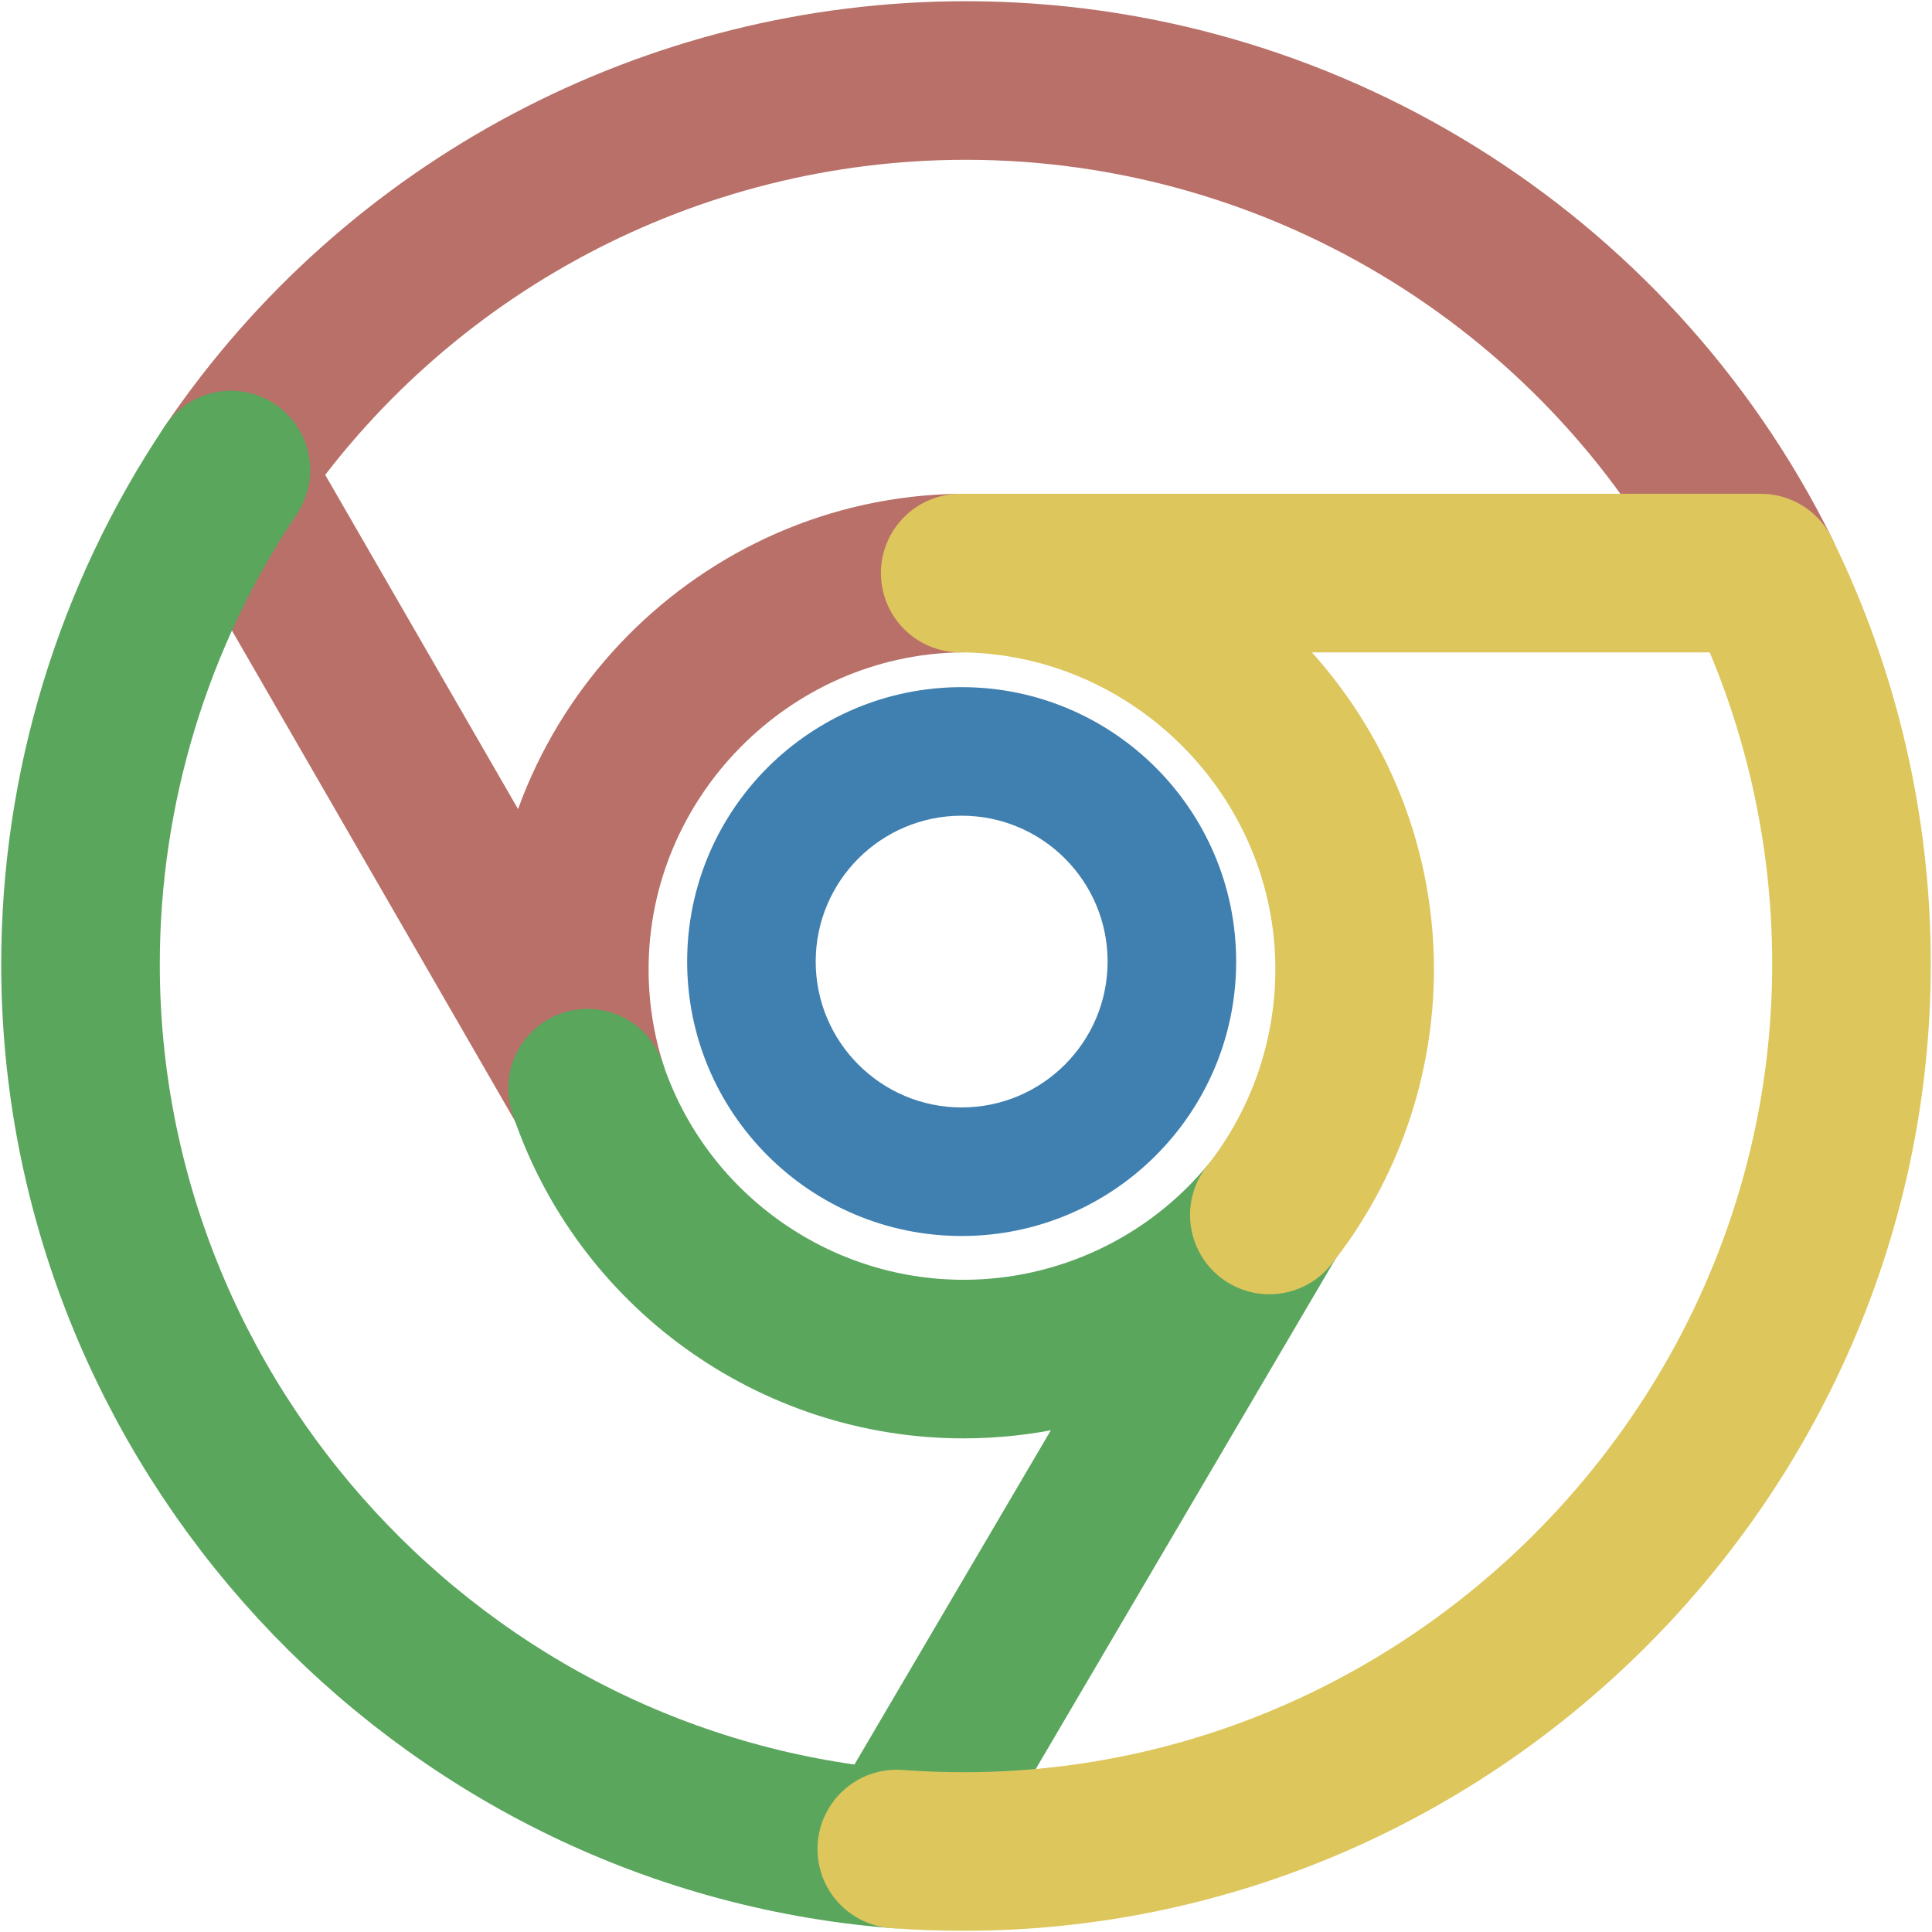
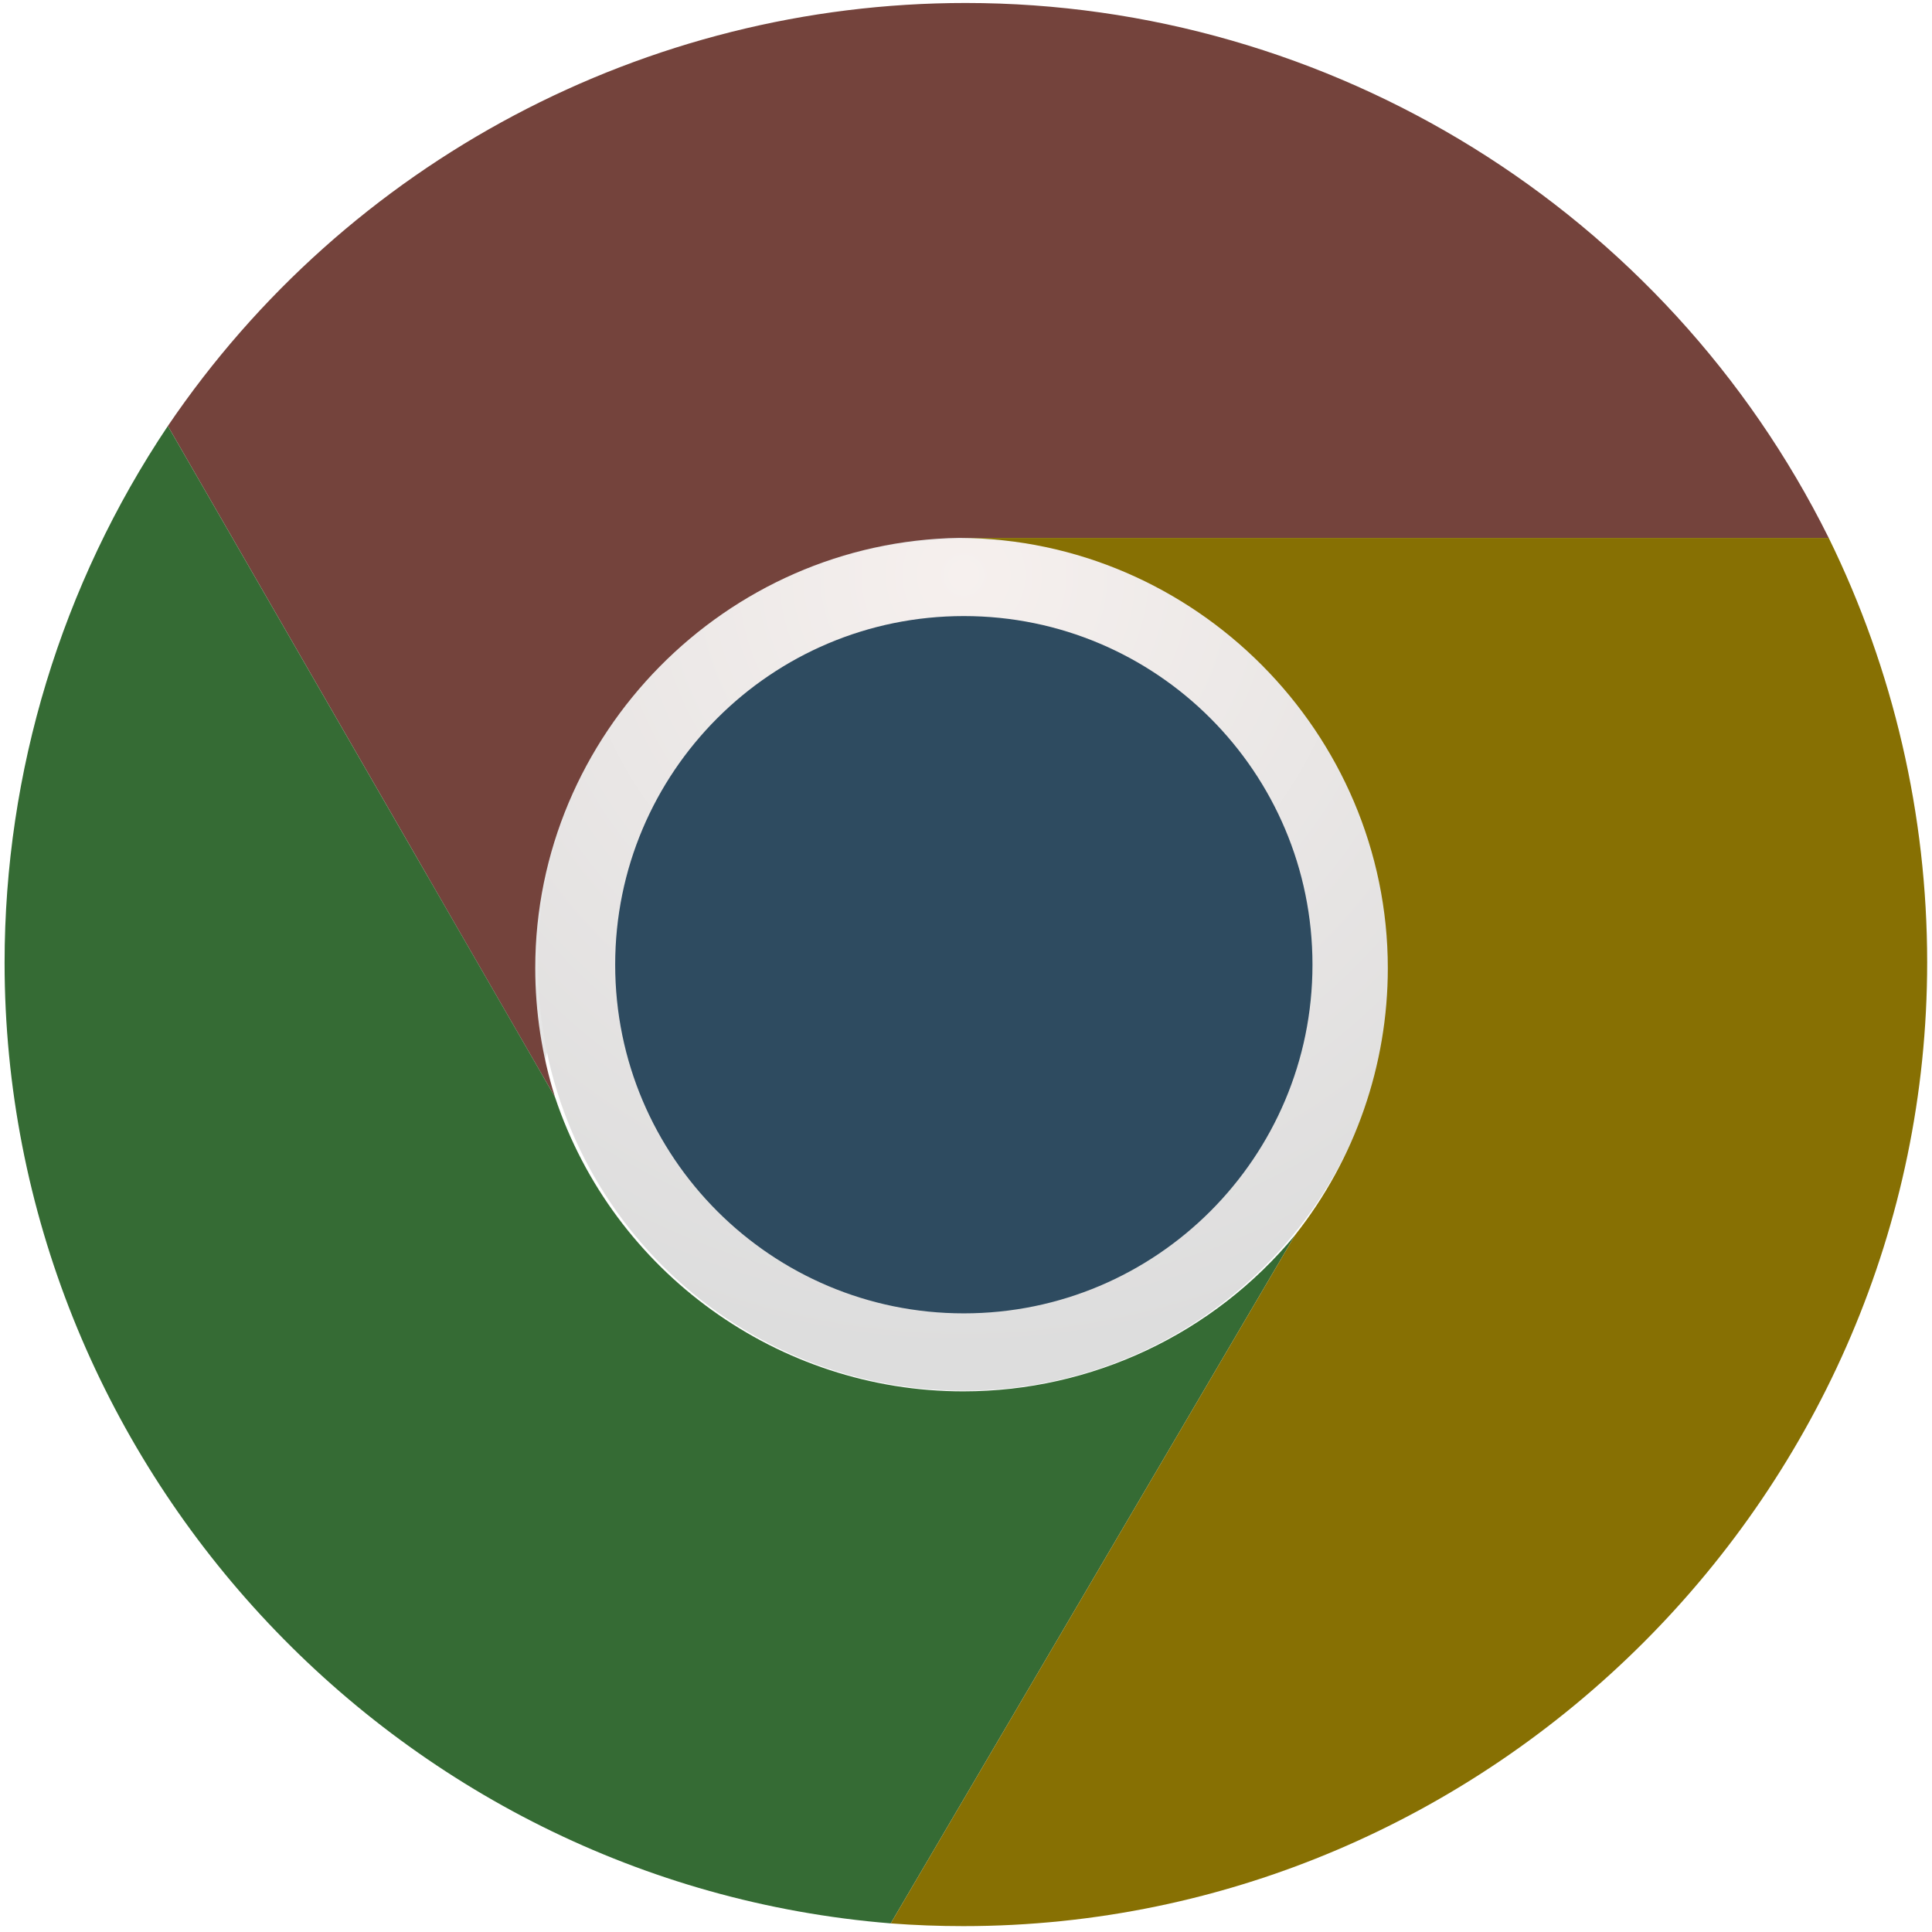
- <svg xmlns="http://www.w3.org/2000/svg" width="100%" height="100%" viewBox="0 0 24 24" version="1.1" xml:space="preserve" style="fill-rule:evenodd;clip-rule:evenodd;stroke-linecap:round;stroke-linejoin:round;stroke-miterlimit:2;">
-   <path d="M21.873,7.119c-1.86,-3.743 -5.696,-6.119 -9.876,-6.119c-3.654,0 -7.078,1.815 -9.129,4.839l4.431,7.679c-0.15,-0.478 -0.227,-0.977 -0.227,-1.477c0,-2.675 2.181,-4.885 4.856,-4.922" style="fill:none;fill-rule:nonzero;stroke:#b87069;stroke-width:1.97px;" />
-   <path d="M2.868,5.839c-1.218,1.816 -1.868,3.954 -1.868,6.14c0,5.714 4.443,10.529 10.14,10.99l4.628,-7.876c-0.935,1.133 -2.329,1.79 -3.798,1.79c-2.114,-0 -4.002,-1.361 -4.671,-3.365" style="fill:none;fill-rule:nonzero;stroke:#5aa65d;stroke-width:1.97px;" />
-   <path d="M11.14,22.969c0.276,0.021 0.554,0.031 0.831,0.031c6.051,0 11.029,-4.977 11.029,-11.026c0,-1.683 -0.385,-3.344 -1.127,-4.855l-9.945,0c2.692,0.012 4.9,2.231 4.9,4.922c0,1.107 -0.373,2.183 -1.06,3.052" style="fill:none;fill-rule:nonzero;stroke:#ddc65c;stroke-width:1.97px;" />
-   <path d="M11.946,8.536c1.882,-0 3.41,1.527 3.41,3.409c0,1.881 -1.528,3.409 -3.41,3.409c-1.882,-0 -3.41,-1.528 -3.41,-3.409c-0,-1.882 1.528,-3.409 3.41,-3.409Zm-0,1.597c-1.001,-0 -1.813,0.811 -1.813,1.812c-0,1 0.812,1.812 1.813,1.812c1.001,-0 1.813,-0.812 1.813,-1.812c0,-1.001 -0.812,-1.812 -1.813,-1.812Z" style="fill:#4080b0;" />
+ <svg xmlns="http://www.w3.org/2000/svg" width="100%" height="100%" viewBox="0 0 24 24" version="1.1" xml:space="preserve" style="fill-rule:evenodd;clip-rule:evenodd;">
+   <path d="M19.51,14.165c0,-4.105 -3.378,-7.483 -7.483,-7.483c-4.105,-0 -7.484,3.378 -7.484,7.483l2.139,-0c-0,-2.932 2.412,-5.345 5.345,-5.345c2.932,0 5.345,2.413 5.345,5.345" style="fill-opacity:0.1;fill-rule:nonzero;" />
+   <circle cx="11.973" cy="11.984" r="4.811" style="fill:#2e4b60;stroke:url(#_Radial1);stroke-width:0.96px;" />
+   <path d="M22.717,6.682c-2.02,-4.065 -6.184,-6.645 -10.722,-6.645c-3.967,0 -7.684,1.971 -9.91,5.255l4.81,8.338c-0.163,-0.519 -0.246,-1.06 -0.246,-1.604c0,-2.904 2.367,-5.304 5.271,-5.344" style="fill:#74433c;fill-rule:nonzero;" />
+   <path d="M2.085,5.292c-1.322,1.972 -2.028,4.293 -2.028,6.667c0,6.205 4.823,11.434 11.008,11.934l5.024,-8.552c-1.015,1.23 -2.528,1.943 -4.123,1.943c-2.295,0 -4.345,-1.477 -5.071,-3.654" style="fill:#356b34;fill-rule:nonzero;" />
+   <path d="M11.065,23.893c0.3,0.023 0.601,0.034 0.902,0.034c6.569,0 11.973,-5.405 11.973,-11.973c0,-1.828 -0.418,-3.632 -1.223,-5.272l-10.797,0c2.923,0.013 5.32,2.422 5.32,5.345c0,1.202 -0.405,2.37 -1.151,3.314" style="fill:#877003;fill-rule:nonzero;" />
+   <defs>
+     <radialGradient id="_Radial1" cx="0" cy="0" r="1" gradientUnits="userSpaceOnUse" gradientTransform="matrix(9.62138,0,0,9.62138,11.9733,7.17327)">
+       <stop offset="0" style="stop-color:#f6f0ee;stop-opacity:1" />
+       <stop offset="1" style="stop-color:#ddd;stop-opacity:1" />
+     </radialGradient>
+   </defs>
</svg>
